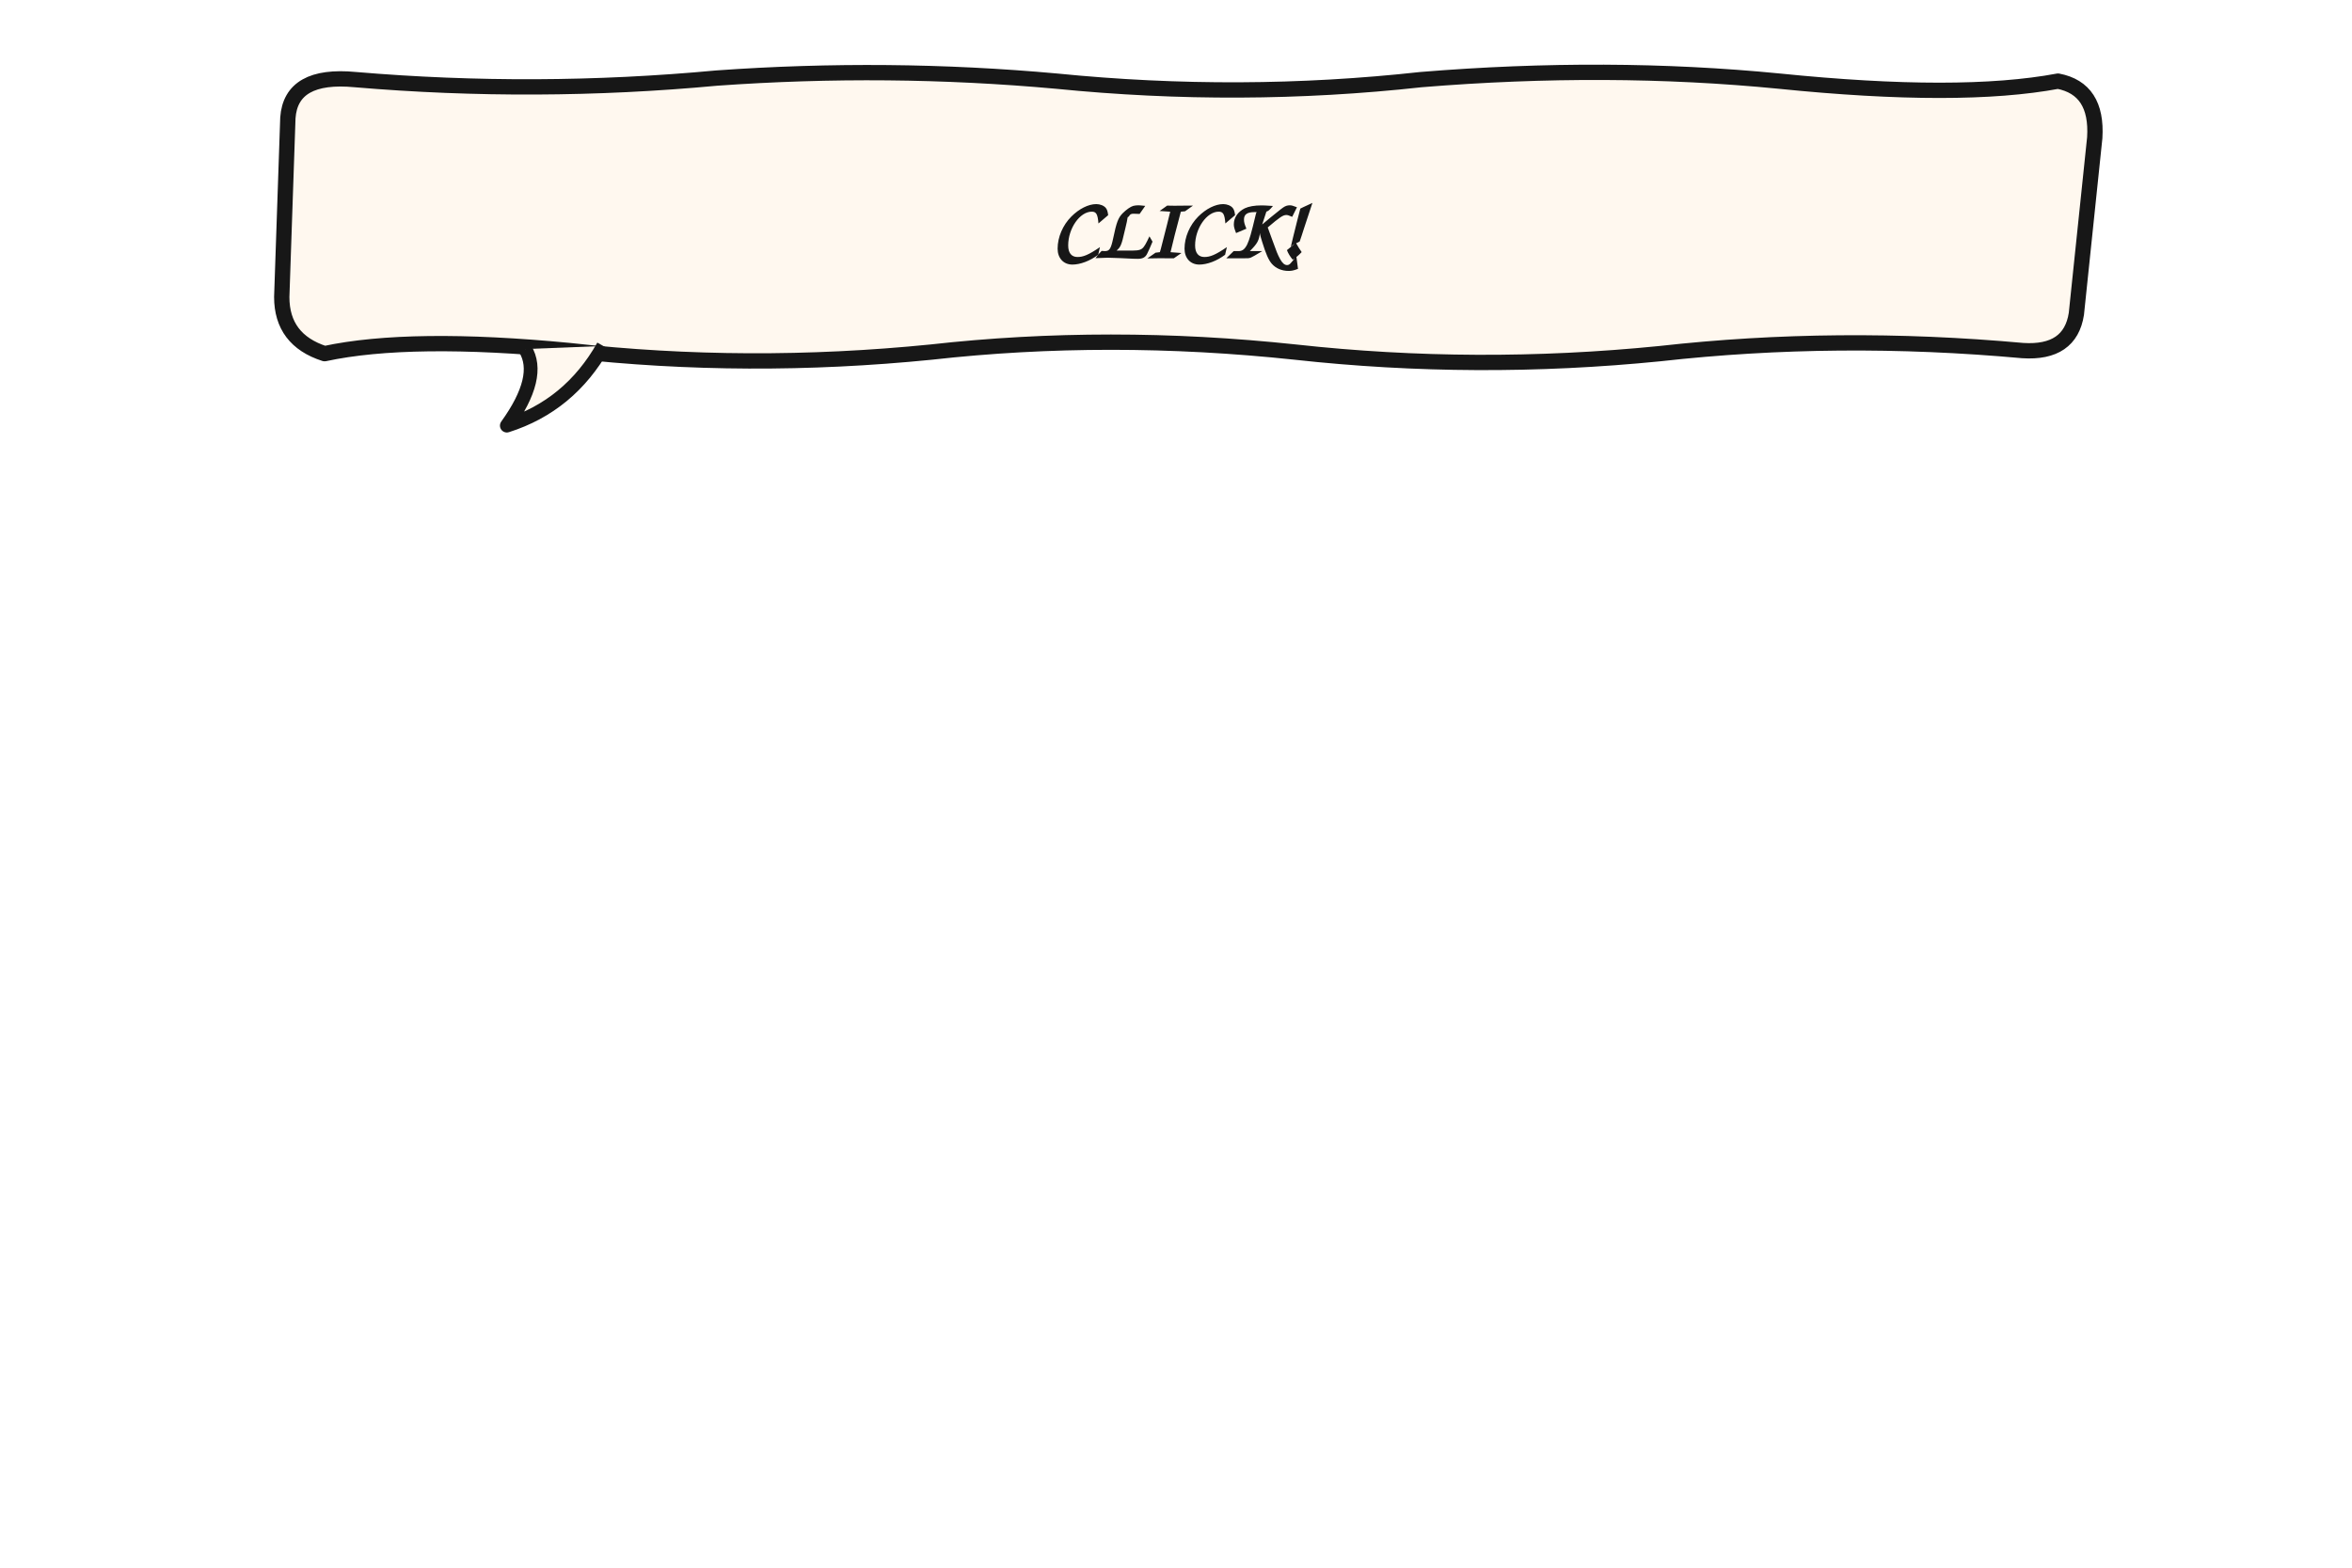
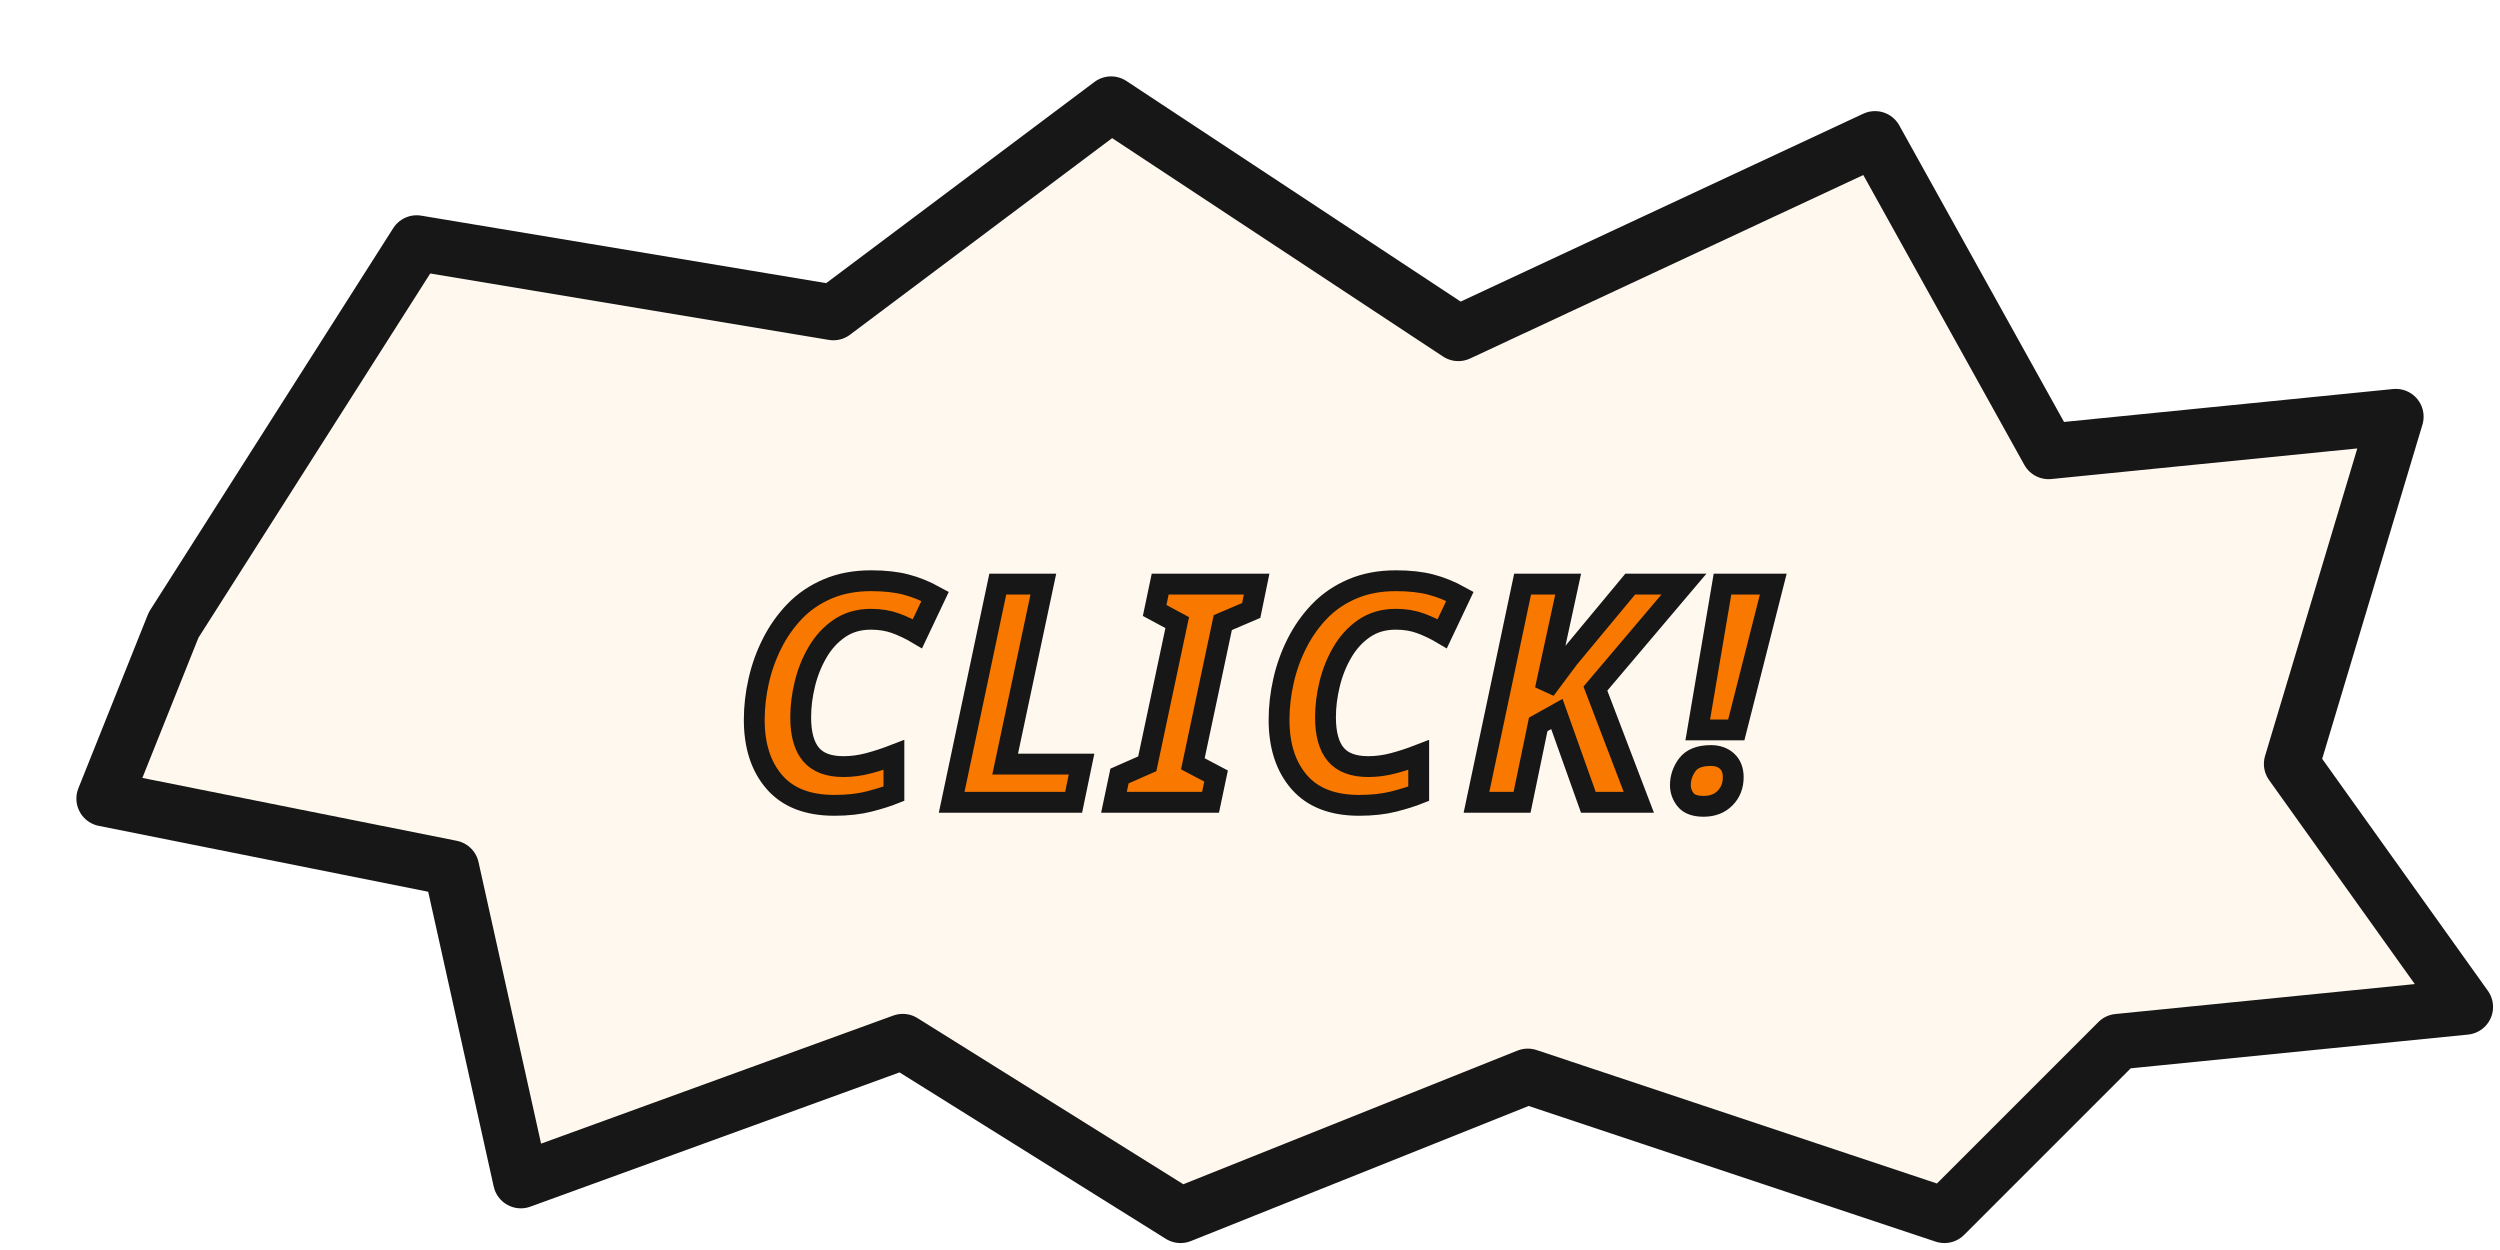
- <svg xmlns="http://www.w3.org/2000/svg" width="1536" height="1024" viewBox="0 0 1536 1024">
-   <path d="M188 77 Q190 48 232 52 Q350 62 468 51 Q580 43 690 53 Q810 65 928 52 Q1050 42 1162 53 Q1280 65 1344 53 Q1370 58 1368 90 L1356 205 Q1352 231 1321 229 Q1200 218 1084 231 Q964 243 846 230 Q724 217 608 230 Q488 242 372 229 Q268 219 212 231 Q184 222 184 194 Z" fill="#fff8ef" stroke="#171717" stroke-width="10" stroke-linejoin="round" />
-   <path d="M394 226 Q372 265 331 278 Q354 246 343 228" fill="#fff8ef" stroke="#171717" stroke-width="9" stroke-linejoin="round" />
-   <text x="768" y="0" text-anchor="middle" dominant-baseline="middle" font-family="Comic Sans MS, Segoe Print, cursive" font-size="56" font-weight="700" fill="#171717">
-     <tspan x="768" dy="154">CLICK!</tspan>
-   </text>
+ <svg xmlns="http://www.w3.org/2000/svg" width="360" height="180" viewBox="0 0 360 180">
+   <polygon points="     25,90 60,35 120,45 160,15 210,48 270,20 295,65 345,60 330,110 355,145 305,150 280,175 220,155 170,175 130,150 75,170 65,125 15,115   " fill="#FFF8EF" stroke="#171717" stroke-width="8" stroke-linejoin="round" />
+   <text x="180" y="100" text-anchor="middle" dominant-baseline="middle" font-family="'Libre Franklin', Impact, Arial Black, sans-serif" font-size="44" font-weight="900" font-style="italic" fill="#F87800" stroke="#171717" stroke-width="3" letter-spacing="3">CLICK!</text>
</svg>
